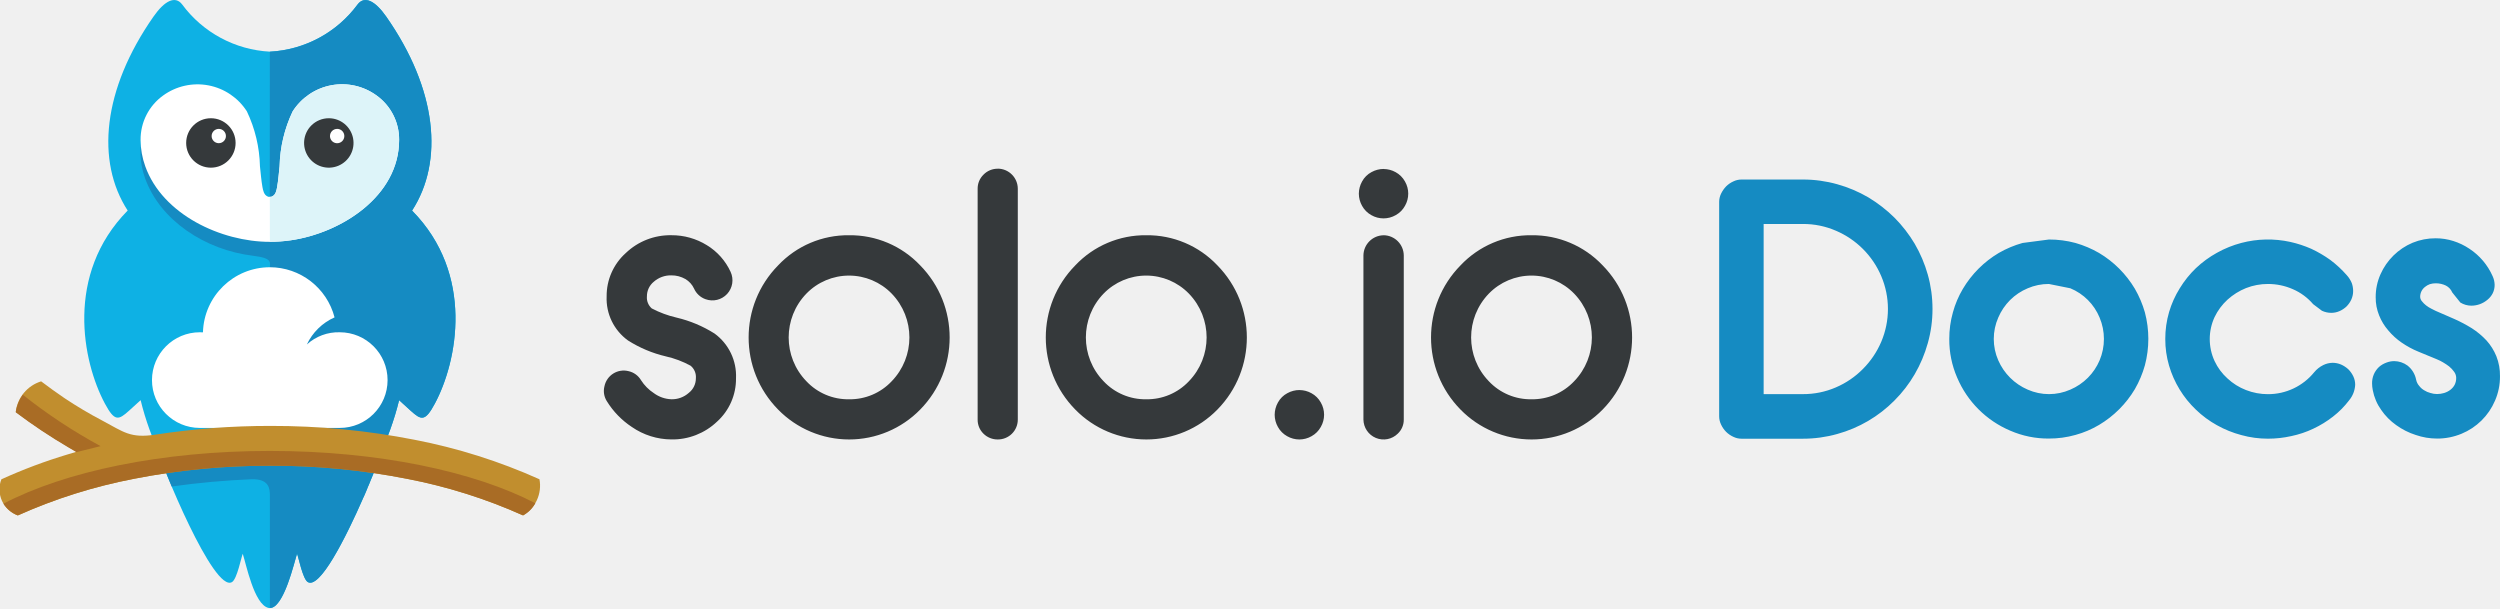
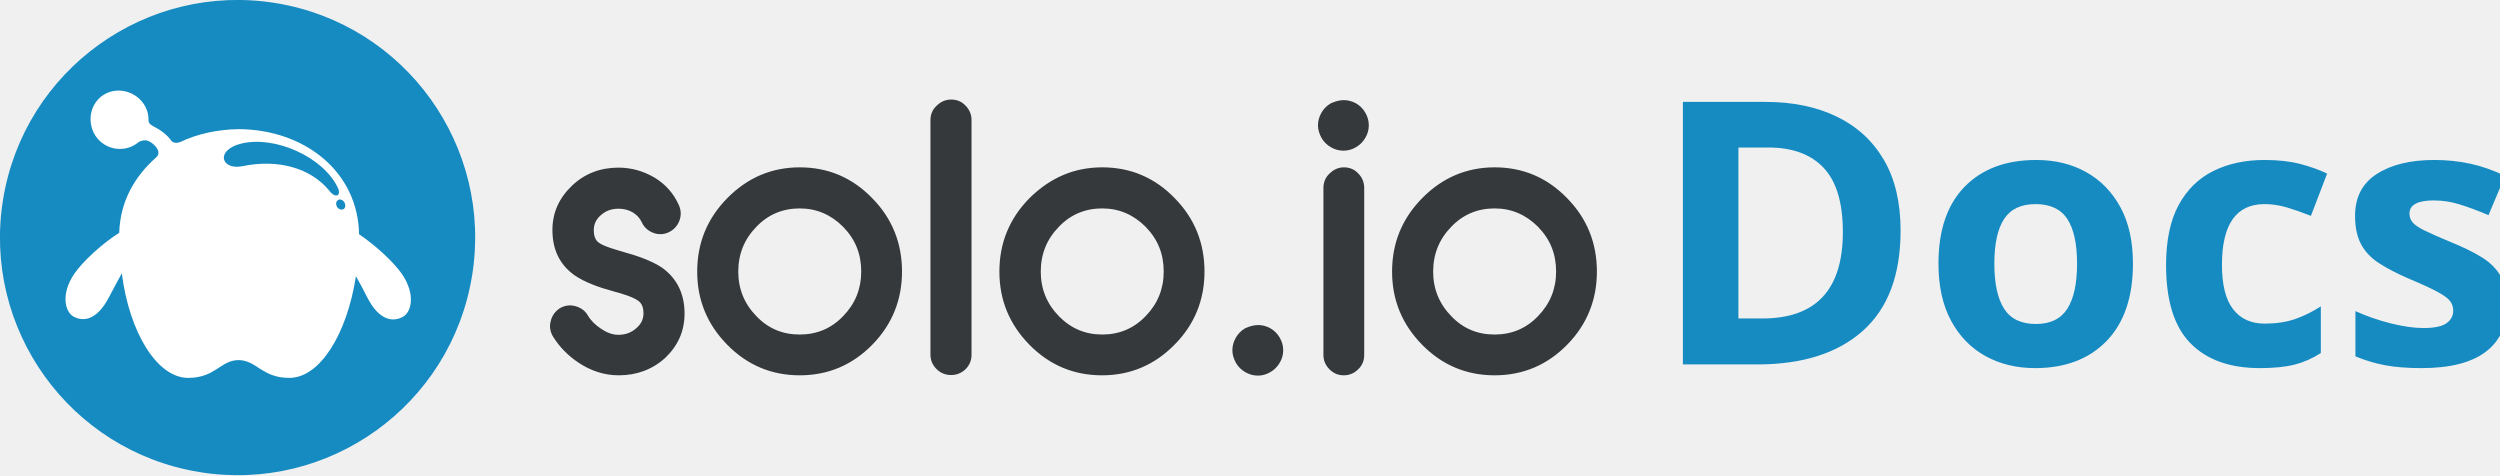
- <svg xmlns="http://www.w3.org/2000/svg" width="159" height="38.675" viewBox="0 0 159 38.675">
-   <g id="Solo-Docs-Logo" transform="translate(-92 -7.977)">
-     <g id="Group_23090" data-name="Group 23090" transform="translate(92 7.977)">
-       <path id="Path_36809" data-name="Path 36809" d="M130.17,34.546a3.645,3.645,0,0,0,2.712-1.146,4.009,4.009,0,0,0,0-5.575,3.781,3.781,0,0,0-5.424,0,4.009,4.009,0,0,0,0,5.575,3.639,3.639,0,0,0,2.712,1.146m-24.5,0A3.645,3.645,0,0,0,108.38,33.4a4.009,4.009,0,0,0,0-5.575,3.781,3.781,0,0,0-5.424,0,4.009,4.009,0,0,0,0,5.575,3.639,3.639,0,0,0,2.712,1.146Zm-18.9,0A3.643,3.643,0,0,0,89.478,33.4a4.01,4.01,0,0,0,0-5.575,3.782,3.782,0,0,0-5.424,0,4.009,4.009,0,0,0,0,5.575,3.64,3.64,0,0,0,2.715,1.146Zm28.643-.586a1.579,1.579,0,0,1,.762.2,1.494,1.494,0,0,1,.594.588,1.553,1.553,0,0,1,0,1.56,1.492,1.492,0,0,1-.584.585,1.555,1.555,0,0,1-1.558,0,1.5,1.5,0,0,1-.583-.584,1.587,1.587,0,0,1-.208-.775,1.612,1.612,0,0,1,.207-.782,1.449,1.449,0,0,1,.6-.594,1.6,1.6,0,0,1,.771-.2Zm14.761-9.847a6.126,6.126,0,0,1,4.52,1.915,6.55,6.55,0,0,1,0,9.174,6.322,6.322,0,0,1-9.036,0,6.542,6.542,0,0,1,0-9.174A6.107,6.107,0,0,1,130.17,24.113Zm-9.409,0a1.3,1.3,0,0,1,1.282,1.285V35.832a1.211,1.211,0,0,1-.381.9,1.283,1.283,0,0,1-2.185-.9V25.4a1.3,1.3,0,0,1,1.285-1.285Zm0-4.212a1.578,1.578,0,0,1,.762.2,1.5,1.5,0,0,1,.594.588,1.55,1.55,0,0,1,0,1.559,1.486,1.486,0,0,1-.584.585,1.556,1.556,0,0,1-1.557,0,1.5,1.5,0,0,1-.583-.585,1.588,1.588,0,0,1-.208-.775,1.615,1.615,0,0,1,.207-.782,1.457,1.457,0,0,1,.6-.594,1.6,1.6,0,0,1,.769-.2Zm-15.093,4.212a6.124,6.124,0,0,1,4.52,1.915,6.55,6.55,0,0,1,0,9.174,6.321,6.321,0,0,1-9.035,0,6.541,6.541,0,0,1,0-9.174,6.108,6.108,0,0,1,4.517-1.915Zm-9.447-4.235a1.281,1.281,0,0,1,1.274,1.285V35.832a1.262,1.262,0,0,1-1.273,1.27,1.271,1.271,0,0,1-.912-.37,1.23,1.23,0,0,1-.369-.9V21.163a1.233,1.233,0,0,1,.369-.9,1.251,1.251,0,0,1,.912-.381Zm-9.455,4.235a6.125,6.125,0,0,1,4.52,1.915,6.55,6.55,0,0,1,0,9.174,6.318,6.318,0,0,1-9.033,0,6.542,6.542,0,0,1,0-9.174,6.107,6.107,0,0,1,4.516-1.915ZM75.468,37.1a4.462,4.462,0,0,1-2.518-.794,5.307,5.307,0,0,1-1.588-1.637,1.21,1.21,0,0,1-.151-.955,1.25,1.25,0,0,1,1.531-.957,1.234,1.234,0,0,1,.793.574,2.763,2.763,0,0,0,.816.824,1.992,1.992,0,0,0,1.117.39,1.6,1.6,0,0,0,1.108-.408,1.167,1.167,0,0,0,.449-.925.929.929,0,0,0-.335-.8,6.015,6.015,0,0,0-1.574-.594,7.835,7.835,0,0,1-2.405-1.01A3.279,3.279,0,0,1,71.349,28a3.657,3.657,0,0,1,1.218-2.755,4.091,4.091,0,0,1,2.9-1.133,4.229,4.229,0,0,1,2.257.634,3.882,3.882,0,0,1,1.511,1.7,1.278,1.278,0,0,1-1.6,1.734,1.256,1.256,0,0,1-.724-.669,1.381,1.381,0,0,0-.555-.613,1.755,1.755,0,0,0-.891-.233,1.632,1.632,0,0,0-1.117.406,1.187,1.187,0,0,0-.437.928.917.917,0,0,0,.308.769,6.575,6.575,0,0,0,1.579.584,7.929,7.929,0,0,1,2.416,1.014,3.332,3.332,0,0,1,1.363,2.843,3.663,3.663,0,0,1-1.207,2.76,4.1,4.1,0,0,1-2.9,1.131Z" transform="translate(-32.767 -9.152)" fill="#35393b" />
-       <path id="Path_36810" data-name="Path 36810" d="M14.334,1.056C15.036.049,15.718-.3,16.16.285a7.415,7.415,0,0,0,5.577,3,7.415,7.415,0,0,0,5.577-3c.442-.587,1.122-.236,1.826.771,3.234,4.629,3.674,9.2,1.642,12.336,3.993,4.052,2.882,9.6,1.447,12.278-.616,1.149-.857,1.063-1.538.446-.212-.191-.457-.414-.733-.666a18.161,18.161,0,0,1-1.313,3.636C27.816,30.835,26,31.132,25.9,29.07H17.575c-.1,2.062-1.916,1.765-2.745.017a18.161,18.161,0,0,1-1.313-3.636c-.276.251-.521.475-.733.666-.682.616-.922.7-1.538-.446C9.811,22.994,8.7,17.444,12.693,13.391,10.661,10.253,11.1,5.685,14.334,1.056" transform="translate(-4.573 0)" fill="#0eb1e4" />
-       <path id="Path_36811" data-name="Path 36811" d="M24.785,3.289a7.415,7.415,0,0,0,5.577-3c.442-.587,1.122-.236,1.826.771,3.234,4.629,3.674,9.2,1.641,12.336,3.993,4.052,2.882,9.6,1.447,12.278-.616,1.149-.857,1.062-1.538.446-.212-.191-.457-.414-.733-.666a18.158,18.158,0,0,1-1.313,3.636c-.829,1.749-2.644,2.045-2.745-.017H24.785V17.053c0-.356.216-.631-1.079-.788-3.043-.369-5.891-2.244-6.853-4.92a4.974,4.974,0,0,1-.3-1.683,3.439,3.439,0,0,1,1.433-2.824,3.727,3.727,0,0,1,5.337,1.007,8.568,8.568,0,0,1,.831,3.491c.047.435.083.9.159,1.327.035.2.091.486.3.581.112.054.039.035.166.035Z" transform="translate(-7.623 0)" fill="#158bc2" />
-       <path id="Path_36812" data-name="Path 36812" d="M23.977,59.327c-.095.212-.357,1.589-.677,1.795-1.159.746-4.533-7.547-4.755-8.472a89.954,89.954,0,0,1,14.318-.009c-.216.907-3.586,9.234-4.758,8.478-.32-.206-.583-1.583-.678-1.795-.169.508-.879,3.66-1.814,3.445-.914-.21-1.419-2.79-1.637-3.445" transform="translate(-8.538 -24.106)" fill="#0eb1e4" />
-       <path id="Path_36813" data-name="Path 36813" d="M26.039,52.364c2.565,0,5.131.091,7.161.281a22.538,22.538,0,0,1-.806,2.146l0,.013-.006.014-.006.014-.006.014-.006.014-.006.014-.006.014-.012.029-.006.014-.006.014-.006.014-.006.014,0,.009v.005L32.307,55l-.006.014-.006.014-.006.014-.006.014-.006.014-.006.014-.012.029-.006.015-.006.015-.006.014v0l0,.01-.006.015-.006.014-.012.029-.006.015-.012.029-.006.015-.006.015-.006.015-.006.015-.006.015-.006.014-.006.015-.006.015-.058.134-.005.012v0l-.007.015-.006.015-.026.06-.006.015-.026.06L32,55.721c-1.148,2.633-2.8,5.882-3.555,5.4-.32-.207-.583-1.583-.678-1.8-.162.492-.834,3.462-1.727,3.454V55.627c0-.45-.054-1.065-1.156-1.039a50.892,50.892,0,0,0-5.088.462c-.143-.327-.4-.983-.521-1.282a58.291,58.291,0,0,1,6.754-.385h.011Z" transform="translate(-8.875 -24.108)" fill="#158bc2" />
-       <path id="Path_36814" data-name="Path 36814" d="M24.789,19.951a9.335,9.335,0,0,0,1.314-.094c3.2-.457,6.907-2.794,6.907-6.386a3.44,3.44,0,0,0-1.433-2.824,3.726,3.726,0,0,0-5.337,1.008,8.568,8.568,0,0,0-.832,3.491c-.047.435-.083.9-.158,1.327-.036.2-.091.486-.3.58-.112.054-.039.035-.166.035s-.054.018-.166-.035c-.206-.1-.262-.378-.3-.58-.076-.432-.111-.891-.159-1.327a8.582,8.582,0,0,0-.831-3.491A3.726,3.726,0,0,0,18,10.647a3.44,3.44,0,0,0-1.433,2.824,4.974,4.974,0,0,0,.3,1.683c1.1,3.068,4.83,4.8,7.927,4.8" transform="translate(-7.626 -4.572)" fill="#fff" />
-       <path id="Path_36815" data-name="Path 36815" d="M31.807,19.951a9.332,9.332,0,0,0,1.314-.094c3.2-.457,6.907-2.794,6.907-6.386a3.44,3.44,0,0,0-1.433-2.824,3.726,3.726,0,0,0-5.337,1.008,8.568,8.568,0,0,0-.832,3.491c-.047.435-.083.9-.158,1.327-.036.2-.091.486-.3.58-.112.054-.039.035-.166.035Z" transform="translate(-14.643 -4.573)" fill="#ddf4f9" />
-       <path id="Path_36816" data-name="Path 36816" d="M23.514,13.936a1.572,1.572,0,1,1-1.572,1.572,1.572,1.572,0,0,1,1.572-1.572m7.5,0a1.572,1.572,0,1,1-1.111.46,1.572,1.572,0,0,1,1.111-.46Z" transform="translate(-10.102 -6.416)" fill="#35393b" />
-       <path id="Path_36817" data-name="Path 36817" d="M22.165,15.19a.455.455,0,1,1-.455.455.455.455,0,0,1,.455-.455m7.528,0a.456.456,0,1,1-.455.455.455.455,0,0,1,.455-.455m-4.278,8.8a4.258,4.258,0,0,0-4.256,4.141q-.1-.006-.2-.006a3.042,3.042,0,0,0,0,6.084h8.9a3.042,3.042,0,0,0,0-6.084,2.979,2.979,0,0,0-2.092.777,3.522,3.522,0,0,1,1.762-1.724,4.26,4.26,0,0,0-4.122-3.189" transform="translate(-8.251 -6.993)" fill="#fff" />
-       <path id="Path_36818" data-name="Path 36818" d="M1,46.891a2.32,2.32,0,0,1,1.616-1.943c.486.366.978.725,1.483,1.066A26.765,26.765,0,0,0,6.519,47.45c1.345.713,1.764,1.133,3.369.886a47.768,47.768,0,0,1,7.316-.554,46.916,46.916,0,0,1,9.161.881,36.029,36.029,0,0,1,7.945,2.512,2.2,2.2,0,0,1-1.042,2.3,33.517,33.517,0,0,0-7.4-2.331,44.4,44.4,0,0,0-8.667-.831,44.405,44.405,0,0,0-8.667.831,33.521,33.521,0,0,0-7.4,2.334,1.766,1.766,0,0,1-1.047-2.3A33.085,33.085,0,0,1,4.31,49.593l.554-.167-.5-.294A34.968,34.968,0,0,1,1,46.891" transform="translate(0 -20.694)" fill="#c18e2e" />
-       <path id="Path_36819" data-name="Path 36819" d="M1.188,47.641a2.556,2.556,0,0,1,.449-1.114,33.726,33.726,0,0,0,4.948,3.268l-1.535.382-.5-.293a34.977,34.977,0,0,1-3.364-2.242m33.048,5.782a1.88,1.88,0,0,1-.781.776,33.516,33.516,0,0,0-7.4-2.331,44.405,44.405,0,0,0-8.667-.831,44.4,44.4,0,0,0-8.667.831A33.522,33.522,0,0,0,1.32,54.2a1.882,1.882,0,0,1-.914-.745C4.3,51.415,10.443,50.1,17.354,50.1c6.87,0,12.981,1.3,16.882,3.327" transform="translate(-0.187 -21.421)" fill="#a96c25" />
+ <svg xmlns="http://www.w3.org/2000/svg" version="1.1" id="Layer_1" x="0px" y="0px" viewBox="0 0 870.289 165.407" xml:space="preserve" width="870.289" height="165.407">
+   <defs id="defs8930">
+ 	
+ 	
+ </defs>
+   <style type="text/css" id="style8911">
+ 	.st0{fill:#FFFFFF;}
+ 	.st1{fill-rule:evenodd;clip-rule:evenodd;fill:#158BC2;}
+ 	.st2{fill-rule:evenodd;clip-rule:evenodd;fill:#FFFFFF;}
+ 	.st3{fill:#35393B;}
+ 	.st4{fill-rule:evenodd;clip-rule:evenodd;fill:#35393B;}
+ 	.st5{fill:none;}
+ </style>
+   <path class="st3" d="m 467.804,34.854 c 1.5,0 2.9,0.4 4.2,1.1 1.4,0.8 2.5,1.9 3.3,3.3 0.8,1.4 1.2,2.8 1.2,4.4 0,1.5 -0.4,3 -1.2,4.3 -0.8,1.4 -1.9,2.5 -3.3,3.3 -1.3,0.8 -2.8,1.2 -4.3,1.2 -1.6,0 -3,-0.4 -4.4,-1.2 -1.4,-0.8 -2.5,-1.9 -3.3,-3.3 -0.7,-1.3 -1.2,-2.8 -1.2,-4.3 0,-1.5 0.4,-3 1.2,-4.4 0.8,-1.4 1.9,-2.5 3.3,-3.3 1.6,-0.7 3,-1.1 4.5,-1.1 z m 52.5,81.6 c 5.9,0 11,-2.1 15.1,-6.4 4.2,-4.3 6.3,-9.5 6.3,-15.5 0,-6.1 -2,-11.2 -6.3,-15.6 -4.2,-4.2 -9.2,-6.4 -15.1,-6.4 -5.9,0 -11,2.1 -15.1,6.4 -4.2,4.3 -6.3,9.5 -6.3,15.6 0,6 2.1,11.2 6.3,15.5 4.1,4.3 9.1,6.4 15.1,6.4 m -136.6,0 c 5.9,0 11,-2.1 15.1,-6.4 4.2,-4.3 6.3,-9.5 6.3,-15.5 0,-6.1 -2,-11.2 -6.3,-15.6 -4.2,-4.2 -9.2,-6.4 -15.1,-6.4 -5.9,0 -11,2.1 -15.1,6.4 -4.2,4.3 -6.3,9.5 -6.3,15.6 0,6 2.1,11.2 6.3,15.5 4.2,4.3 9.2,6.4 15.1,6.4 z m -105.3,0 c 5.9,0 11,-2.1 15.1,-6.4 4.2,-4.3 6.3,-9.5 6.3,-15.5 0,-6.1 -2,-11.2 -6.3,-15.6 -4.2,-4.2 -9.2,-6.4 -15.1,-6.4 -5.9,0 -11,2.1 -15.1,6.4 -4.2,4.3 -6.3,9.5 -6.3,15.6 0,6 2.1,11.2 6.3,15.5 4.1,4.3 9.1,6.4 15.1,6.4 z m 159.6,-3.3 c 1.5,0 2.9,0.4 4.2,1.1 1.4,0.8 2.5,1.9 3.3,3.3 0.8,1.4 1.2,2.8 1.2,4.4 0,1.5 -0.4,3 -1.2,4.3 -0.8,1.4 -1.9,2.5 -3.3,3.3 -1.3,0.8 -2.8,1.2 -4.3,1.2 -1.6,0 -3,-0.4 -4.4,-1.2 -1.4,-0.8 -2.5,-1.9 -3.3,-3.3 -0.7,-1.3 -1.2,-2.8 -1.2,-4.3 0,-1.5 0.4,-3 1.2,-4.4 0.8,-1.4 1.9,-2.5 3.3,-3.3 1.6,-0.7 3,-1.1 4.5,-1.1 z m 82.3,-54.9 c 9.9,0 18.3,3.6 25.2,10.7 7,7.1 10.4,15.7 10.4,25.6 0,9.9 -3.5,18.5 -10.4,25.5 -6.9,7 -15.3,10.6 -25.2,10.6 -9.9,0 -18.3,-3.6 -25.2,-10.6 -7,-7.1 -10.5,-15.6 -10.5,-25.5 0,-10 3.5,-18.5 10.5,-25.6 6.9,-7 15.3,-10.7 25.2,-10.7 z m -52.5,0 c 2,0 3.7,0.7 5,2.1 1.4,1.4 2.1,3.1 2.1,5.1 v 58.1 c 0,2 -0.7,3.7 -2.1,5 -1.4,1.4 -3.1,2.1 -5,2.1 -2,0 -3.6,-0.7 -5,-2.1 -1.4,-1.4 -2.1,-3.1 -2.1,-5 v -58.1 c 0,-2 0.7,-3.7 2.1,-5 1.4,-1.4 3.1,-2.2 5,-2.2 z m -84.1,0 c 9.9,0 18.3,3.6 25.2,10.7 7,7.1 10.4,15.7 10.4,25.6 0,9.9 -3.5,18.5 -10.5,25.5 -6.9,7 -15.3,10.6 -25.2,10.6 -9.9,0 -18.3,-3.6 -25.2,-10.6 -7,-7.1 -10.5,-15.6 -10.5,-25.5 0,-10 3.5,-18.5 10.5,-25.6 7.1,-7 15.4,-10.7 25.3,-10.7 z m -105.3,0 c 9.9,0 18.3,3.6 25.2,10.7 7,7.1 10.4,15.7 10.4,25.6 0,9.9 -3.5,18.5 -10.4,25.5 -6.9,7 -15.3,10.6 -25.2,10.6 -9.9,0 -18.3,-3.6 -25.2,-10.6 -7,-7.1 -10.5,-15.6 -10.5,-25.5 0,-10 3.5,-18.5 10.5,-25.6 6.9,-7 15.3,-10.7 25.2,-10.7 z m 52.7,-23.6 c 2,0 3.7,0.7 5,2.1 1.4,1.4 2.1,3.1 2.1,5 v 81.8 c 0,1.9 -0.7,3.6 -2.1,5 -1.4,1.3 -3.1,2 -5,2 -2,0 -3.7,-0.7 -5.1,-2.1 -1.4,-1.4 -2.1,-3.1 -2.1,-5 v -81.6 c 0,-2 0.7,-3.7 2.1,-5 1.4,-1.4 3.1,-2.2 5.1,-2.2 z m -115.7,96 c -5.1,0 -9.8,-1.6 -14,-4.4 -3.6,-2.4 -6.6,-5.4 -8.9,-9.1 -1,-1.7 -1.3,-3.5 -0.8,-5.3 0.4,-1.9 1.5,-3.4 3.1,-4.5 1.7,-1 3.5,-1.3 5.4,-0.8 1.9,0.5 3.4,1.5 4.4,3.2 1.1,1.9 2.7,3.4 4.5,4.6 1.9,1.3 3.9,2.2 6.2,2.2 2.3,0 4.4,-0.7 6.2,-2.3 1.6,-1.4 2.5,-3 2.5,-5.2 0,-1.7 -0.4,-3.4 -1.9,-4.4 -1.9,-1.4 -6.5,-2.7 -8.8,-3.3 -4.4,-1.2 -9.7,-3 -13.4,-5.6 -5.3,-3.8 -7.6,-9.2 -7.6,-15.7 0,-6.1 2.4,-11.2 6.8,-15.4 4.5,-4.3 10,-6.3 16.2,-6.3 4.5,0 8.7,1.2 12.6,3.5 3.8,2.3 6.6,5.5 8.4,9.5 0.8,1.8 0.9,3.6 0.2,5.5 -0.7,1.8 -2,3.2 -3.7,4 -1.7,0.8 -3.6,0.9 -5.4,0.2 -1.8,-0.7 -3.2,-1.9 -4,-3.7 -0.7,-1.5 -1.8,-2.6 -3.1,-3.4 -1.5,-0.9 -3.2,-1.3 -5,-1.3 -2.4,0 -4.4,0.7 -6.2,2.3 -1.6,1.4 -2.4,3.1 -2.4,5.2 0,1.7 0.4,3.3 1.7,4.3 1.9,1.4 6.5,2.6 8.8,3.3 4.3,1.2 9.8,3 13.5,5.6 5.3,3.9 7.6,9.4 7.6,15.8 0,6.1 -2.3,11.2 -6.7,15.4 -4.5,4.1 -10,6.1 -16.2,6.1 z" id="path8913" />
+   <g id="g8923" transform="translate(0.00431351,-0.04823252)">
+     <circle transform="matrix(0.1616,-0.9869,0.9869,0.1616,-12.2817,151.0041)" class="st1" cx="82.7" cy="82.7" id="ellipse8915" r="82.7" />
+     <g id="g8919">
+       <path class="st2" d="m 65.5,131.6 c 9.5,0 11.3,-6.2 17.6,-6.2 6.3,0.1 8.1,6.2 17.6,6.2 10.7,0 20.1,-15.3 23.2,-35.4 1.4,2.4 2.7,4.9 3.8,7.1 4.5,9 9.6,8.7 12.6,7 3,-1.7 4.4,-7.9 -0.4,-14.9 C 137,91.2 130.4,85.2 125,81.6 124.6,59.8 106.1,45.2 83.2,45 c -7.4,0.1 -14.4,1.6 -20.5,4.5 -0.9,0.4 -2.4,0.4 -3,-0.4 C 58,46.8 56,45.4 54.1,44.4 52.8,43.7 51.7,43.2 51.7,42 c 0,-1.1 -0.1,-2.3 -0.5,-3.4 -1.8,-5.3 -7.8,-8.3 -13.1,-6.5 -5.3,1.8 -7.8,7.6 -6,12.9 1.8,5.3 7.5,8.1 12.8,6.4 1.1,-0.4 2.1,-0.9 3,-1.6 0.9,-0.7 1.5,-0.9 2.8,-0.9 1.8,0 6.2,3.7 3.7,5.9 -7.5,6.6 -12.6,15.4 -12.9,26.3 -5.5,3.4 -12.6,9.8 -15.6,14.2 -4.8,7 -3.3,13.2 -0.4,14.9 3,1.7 8,2 12.6,-7 1.3,-2.5 2.8,-5.3 4.3,-8 2.6,20.6 12.3,36.4 23.1,36.4" id="path8917" />
    </g>
-     <path id="Path_38201" data-name="Path 38201" d="M3.594,21.164h2.5a5.209,5.209,0,0,0,2.094-.428,5.41,5.41,0,0,0,1.721-1.173,5.5,5.5,0,0,0,1.162-1.721,5.341,5.341,0,0,0,0-4.188,5.454,5.454,0,0,0-2.883-2.883,5.209,5.209,0,0,0-2.094-.428h-2.5Zm2.5-13.648a8.019,8.019,0,0,1,2.182.3,8.426,8.426,0,0,1,1.973.833,8.932,8.932,0,0,1,1.666,1.294A8.579,8.579,0,0,1,13.2,11.6a8.477,8.477,0,0,1,.833,1.962,8.019,8.019,0,0,1,.3,2.182,7.942,7.942,0,0,1-.3,2.182A8.426,8.426,0,0,1,13.2,19.9a8.161,8.161,0,0,1-1.283,1.666A8.179,8.179,0,0,1,8.275,23.7a8.019,8.019,0,0,1-2.182.3H2.18a1.182,1.182,0,0,1-.515-.121,1.57,1.57,0,0,1-.46-.318A1.619,1.619,0,0,1,.886,23.1a1.205,1.205,0,0,1-.121-.526V8.93a1.182,1.182,0,0,1,.121-.515,1.788,1.788,0,0,1,.318-.46,1.57,1.57,0,0,1,.46-.318,1.182,1.182,0,0,1,.515-.121Zm15.643,6.643a3.37,3.37,0,0,0-1.348.274,3.485,3.485,0,0,0-1.118.745,3.557,3.557,0,0,0-.756,1.118,3.384,3.384,0,0,0,0,2.719,3.593,3.593,0,0,0,1.875,1.864,3.358,3.358,0,0,0,2.708,0,3.557,3.557,0,0,0,1.118-.756,3.518,3.518,0,0,0,.745-1.107,3.508,3.508,0,0,0,0-2.719A3.426,3.426,0,0,0,23.1,14.433Zm0-2.828a6.442,6.442,0,0,1,1.688.219,6.675,6.675,0,0,1,1.5.636,6.55,6.55,0,0,1,2.28,2.28,6.675,6.675,0,0,1,.636,1.5,6.567,6.567,0,0,1,0,3.365,6.619,6.619,0,0,1-.636,1.513,6.55,6.55,0,0,1-2.28,2.28,6.068,6.068,0,0,1-1.5.636,6.154,6.154,0,0,1-1.688.23,6.052,6.052,0,0,1-2.456-.5A6.36,6.36,0,0,1,15.9,20.111a6.052,6.052,0,0,1-.5-2.456,6.154,6.154,0,0,1,.23-1.688,6.068,6.068,0,0,1,.636-1.5,6.55,6.55,0,0,1,2.28-2.28,6.62,6.62,0,0,1,1.513-.636Zm16.805,4.111a3.552,3.552,0,0,0-1.294-.954,3.918,3.918,0,0,0-1.579-.329,3.8,3.8,0,0,0-1.4.263,3.935,3.935,0,0,0-1.173.734,3.618,3.618,0,0,0-.822,1.107,3.336,3.336,0,0,0,0,2.8,3.451,3.451,0,0,0,.822,1.107,3.663,3.663,0,0,0,1.173.734,3.8,3.8,0,0,0,1.4.263,3.775,3.775,0,0,0,2.938-1.392,1.755,1.755,0,0,1,.581-.46,1.4,1.4,0,0,1,.592-.143,1.385,1.385,0,0,1,.537.11,1.708,1.708,0,0,1,.46.3,1.619,1.619,0,0,1,.318.449,1.229,1.229,0,0,1,.121.537,1.671,1.671,0,0,1-.384.987,5.564,5.564,0,0,1-1.03,1.041,6.529,6.529,0,0,1-1.25.767,6.218,6.218,0,0,1-1.4.471,6.754,6.754,0,0,1-1.48.164,6.272,6.272,0,0,1-1.7-.23,6.652,6.652,0,0,1-1.546-.625,6.327,6.327,0,0,1-1.337-.987,6.339,6.339,0,0,1-1.71-2.8,5.931,5.931,0,0,1-.241-1.7,6.044,6.044,0,0,1,.241-1.71,6.143,6.143,0,0,1,.68-1.513,6.4,6.4,0,0,1,1.03-1.283,6.54,6.54,0,0,1,1.337-.976,6.652,6.652,0,0,1,1.546-.625,6.647,6.647,0,0,1,3.113-.066,7.16,7.16,0,0,1,1.337.438,7.562,7.562,0,0,1,1.217.713,6.851,6.851,0,0,1,1.041.965,1.749,1.749,0,0,1,.318.5,1.527,1.527,0,0,1,.088.5,1.333,1.333,0,0,1-.11.537,1.529,1.529,0,0,1-.307.449,1.549,1.549,0,0,1-.449.3,1.306,1.306,0,0,1-.526.11,1.4,1.4,0,0,1-.592-.132Zm8.847-.745a.876.876,0,0,0-.406-.438,1.471,1.471,0,0,0-.647-.143,1.243,1.243,0,0,0-.373.055,1.051,1.051,0,0,0-.307.175.789.789,0,0,0-.307.625.437.437,0,0,0,.11.285,1.493,1.493,0,0,0,.263.263,1.922,1.922,0,0,0,.329.208q.164.088.285.143l1.184.515a9.012,9.012,0,0,1,1.118.592,4.835,4.835,0,0,1,.932.778,3.432,3.432,0,0,1,.625,1,3.315,3.315,0,0,1,.23,1.272,3.826,3.826,0,0,1-.318,1.557,3.947,3.947,0,0,1-2.127,2.1,4,4,0,0,1-1.557.307,4.149,4.149,0,0,1-1.359-.23,4.388,4.388,0,0,1-1.239-.625,3.86,3.86,0,0,1-.954-.965,3.174,3.174,0,0,1-.537-1.261q-.022-.121-.033-.219a1.786,1.786,0,0,1-.011-.2,1.4,1.4,0,0,1,.438-1.052,1.454,1.454,0,0,1,.46-.274,1.4,1.4,0,0,1,.515-.1,1.448,1.448,0,0,1,.844.285,1.516,1.516,0,0,1,.548.91.819.819,0,0,0,.186.373,1.076,1.076,0,0,0,.318.285,1.339,1.339,0,0,0,.406.175,1.377,1.377,0,0,0,.417.066,1.556,1.556,0,0,0,.449-.066,1.251,1.251,0,0,0,.395-.2.972.972,0,0,0,.274-.318.949.949,0,0,0,.1-.449.658.658,0,0,0-.132-.384,1.74,1.74,0,0,0-.318-.34,3.7,3.7,0,0,0-.395-.263,2.938,2.938,0,0,0-.373-.186l-1.195-.493a5.624,5.624,0,0,1-1.052-.57,4.158,4.158,0,0,1-.855-.778,3.276,3.276,0,0,1-.581-.954,2.964,2.964,0,0,1-.219-1.151,3.527,3.527,0,0,1,.307-1.469,3.884,3.884,0,0,1,2.039-2,3.812,3.812,0,0,1,1.469-.285,3.682,3.682,0,0,1,1.129.175,3.987,3.987,0,0,1,1.02.493,4.04,4.04,0,0,1,1.469,1.732,1.38,1.38,0,0,1,.132.559,1.184,1.184,0,0,1-.121.537,1.272,1.272,0,0,1-.34.417,1.589,1.589,0,0,1-1.02.373,1.341,1.341,0,0,1-.7-.2Z" transform="translate(200.574 11.879)" fill="#158bc2" />
+     <path class="st1" d="m 118.1,69.5 c 0.8,-0.1 1.7,0.5 2,1.5 0.3,1 -0.1,1.9 -1,2 -0.8,0.1 -1.8,-0.5 -2,-1.5 -0.3,-0.9 0.2,-1.8 1,-2 M 84.4,57.9 C 77,59.4 74.7,52.3 84.1,50 c 11.8,-2.8 28.5,4.8 33.5,15.4 1.3,2.8 -0.8,3.9 -3,1 -6.4,-7.8 -17.7,-11.1 -30.2,-8.5 z" id="path8921" />
  </g>
+   <text xml:space="preserve" style="font-style:normal;font-weight:normal;font-size:128px;line-height:1.25;font-family:sans-serif;fill:#158bc2;fill-opacity:1;stroke:none" x="574.323" y="126.864" id="text9145">
+     <tspan id="tspan9143" x="574.323" y="126.864" style="font-style:normal;font-variant:normal;font-weight:bold;font-stretch:normal;font-size:128px;font-family:Quicksand;-inkscape-font-specification:'Quicksand Bold';fill:#158bc2;fill-opacity:1">Docs</tspan>
+   </text>
</svg>
